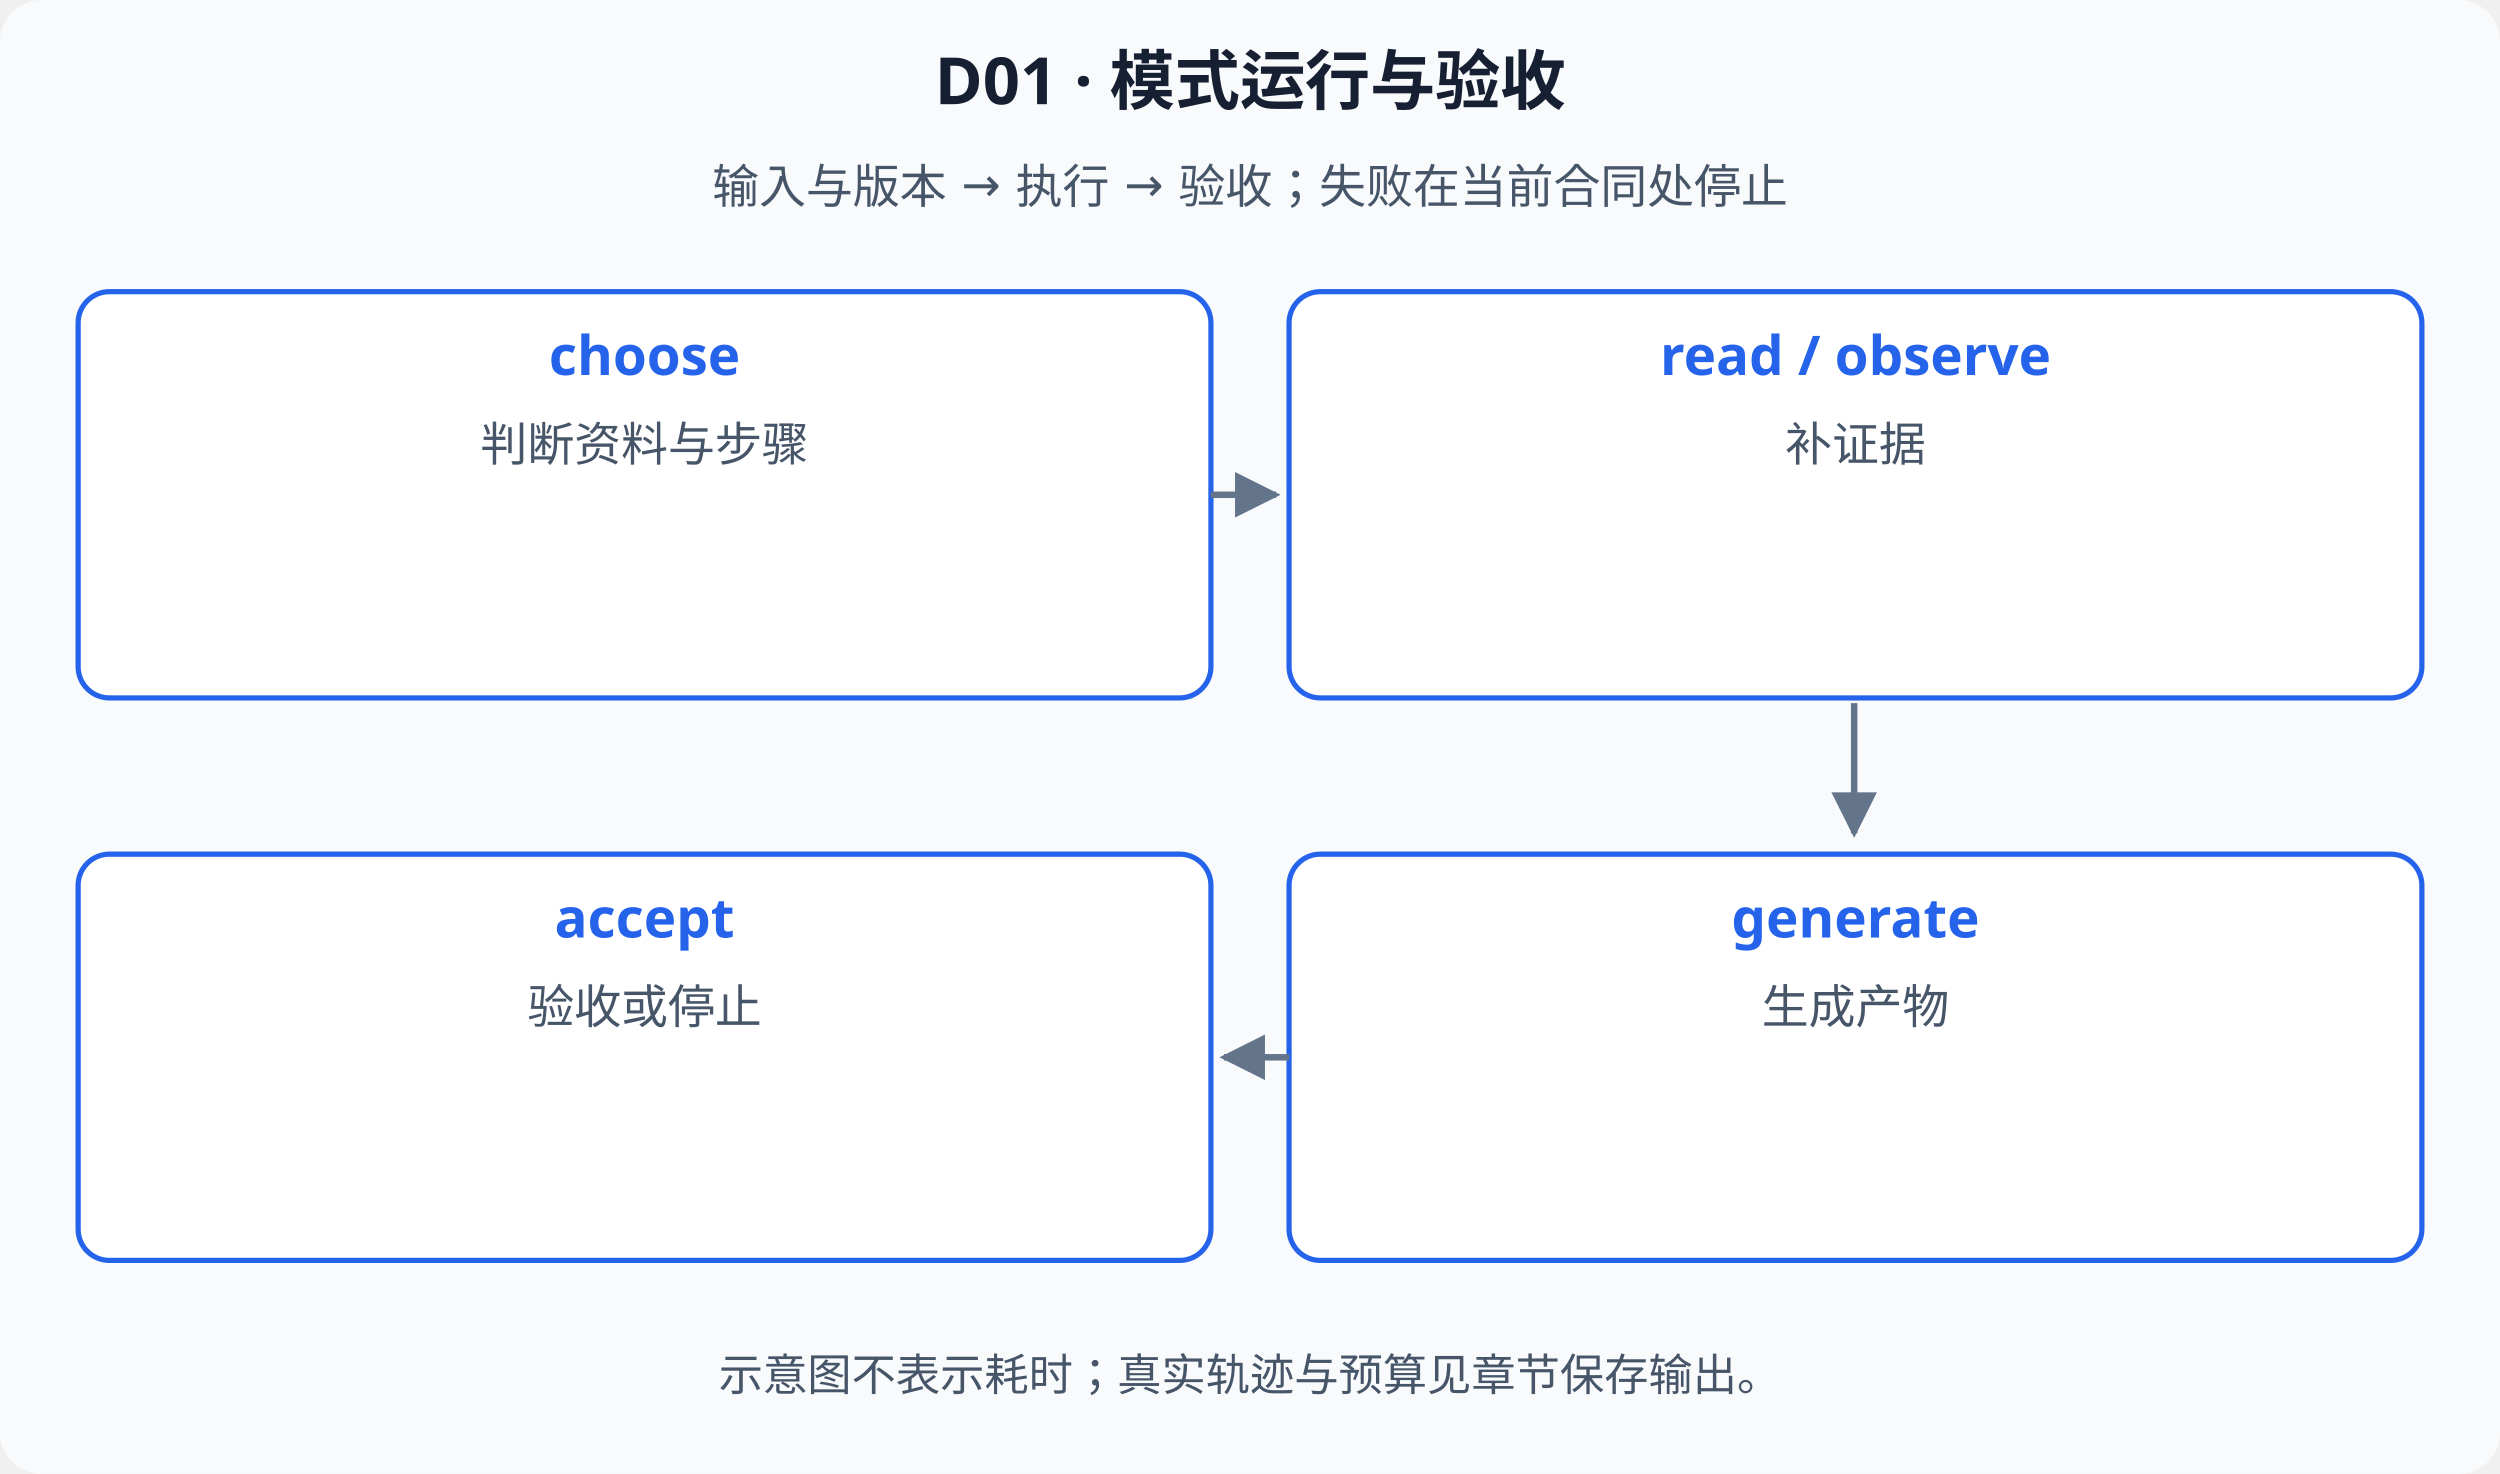
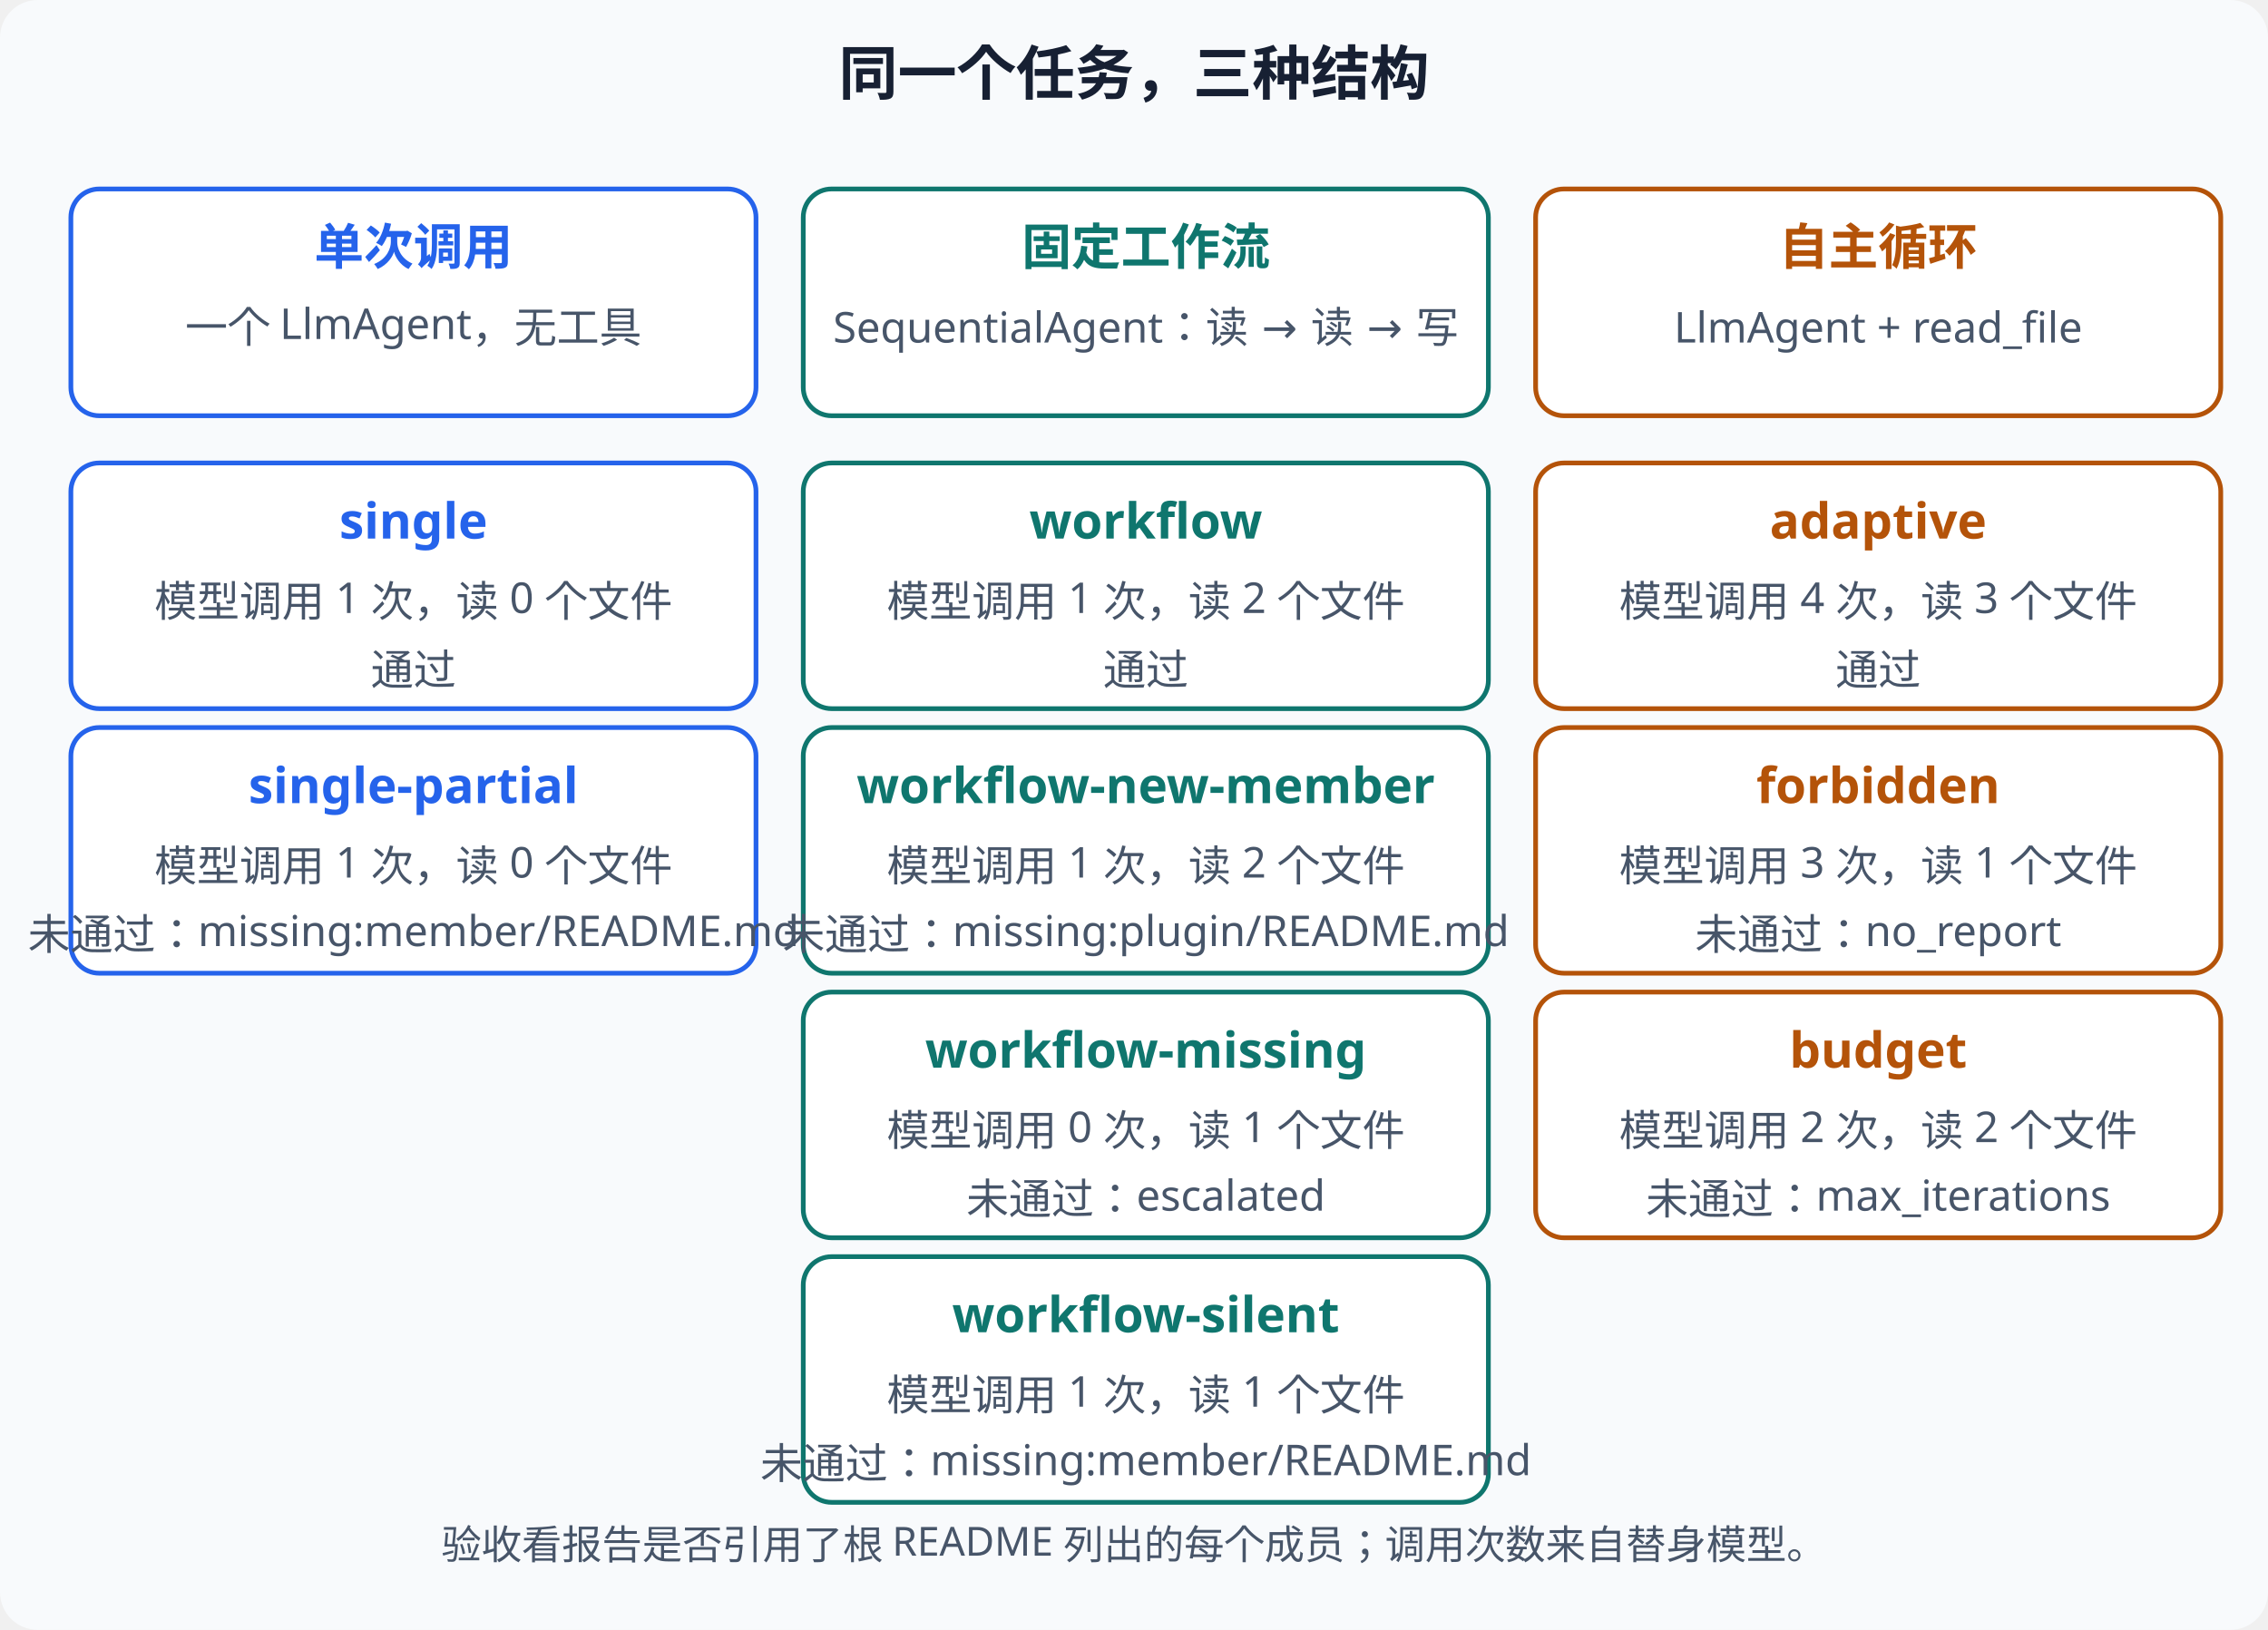
- <svg xmlns="http://www.w3.org/2000/svg" width="960" height="566" viewBox="0 0 960 566" role="img" aria-labelledby="title desc">
+ <svg xmlns="http://www.w3.org/2000/svg" width="960" height="690" viewBox="0 0 960 690" role="img" aria-labelledby="title desc">
  <defs>
    <marker id="arrow" viewBox="0 0 10 10" refX="9" refY="5" markerWidth="7" markerHeight="7" orient="auto">
      <path d="M0 0L10 5L0 10Z" fill="#64748b" />
    </marker>
  </defs>
-   <rect width="960" height="566" rx="16" fill="#f8fafc" />
+   <rect width="960" height="690" rx="16" fill="#f8fafc" />
  <g font-family="PingFang SC, Microsoft YaHei, sans-serif">
-     <text x="480" y="40" text-anchor="middle" font-size="25" fill="#172033" font-weight="700">D01 · 模式运行与验收</text>
-     <text x="480" y="78" text-anchor="middle" font-size="18" fill="#475569" font-weight="400">输入与版本 → 执行 → 验收；失败在当前合同处停止</text>
-     <rect x="30" y="112" width="435" height="156" rx="12" fill="#fff" stroke="#2563eb" stroke-width="2" />
-     <text x="247.5" y="144" text-anchor="middle" font-size="21" fill="#2563eb" font-weight="700">choose</text>
-     <text x="247.5" y="177" text-anchor="middle" font-size="18" fill="#475569" font-weight="400">判断资料与步骤</text>
-     <rect x="495" y="112" width="435" height="156" rx="12" fill="#fff" stroke="#2563eb" stroke-width="2" />
-     <text x="712.5" y="144" text-anchor="middle" font-size="21" fill="#2563eb" font-weight="700">read / observe</text>
-     <text x="712.5" y="177" text-anchor="middle" font-size="18" fill="#475569" font-weight="400">补证据</text>
-     <rect x="495" y="328" width="435" height="156" rx="12" fill="#fff" stroke="#2563eb" stroke-width="2" />
-     <text x="712.5" y="360" text-anchor="middle" font-size="21" fill="#2563eb" font-weight="700">generate</text>
-     <text x="712.5" y="393" text-anchor="middle" font-size="18" fill="#475569" font-weight="400">生成产物</text>
-     <rect x="30" y="328" width="435" height="156" rx="12" fill="#fff" stroke="#2563eb" stroke-width="2" />
-     <text x="247.5" y="360" text-anchor="middle" font-size="21" fill="#2563eb" font-weight="700">accept</text>
-     <text x="247.5" y="393" text-anchor="middle" font-size="18" fill="#475569" font-weight="400">验收或停止</text>
-     <path d="M465 190 H490" fill="none" stroke="#64748b" stroke-width="2.5" marker-end="url(#arrow)" />
-     <path d="M712 270 V320" fill="none" stroke="#64748b" stroke-width="2.5" marker-end="url(#arrow)" />
-     <path d="M495 406 H470" fill="none" stroke="#64748b" stroke-width="2.5" marker-end="url(#arrow)" />
-     <text x="480" y="534" text-anchor="middle" font-size="17" fill="#475569" font-weight="400">示意图不表示耗时；真实轨迹与预算见章节保存输出。</text>
+     <text x="480" y="40" text-anchor="middle" font-size="25" fill="#172033" font-weight="700">同一个任务，三种结构</text>
+     <rect x="30" y="80" width="290" height="96" rx="12" fill="#fff" stroke="#2563eb" stroke-width="2" />
+     <text x="175.0" y="112" text-anchor="middle" font-size="21" fill="#2563eb" font-weight="700">单次调用</text>
+     <text x="175.0" y="145" text-anchor="middle" font-size="18" fill="#475569" font-weight="400">一个 LlmAgent，无工具</text>
+     <rect x="30" y="196" width="290" height="104" rx="12" fill="#fff" stroke="#2563eb" stroke-width="2" />
+     <text x="175.0" y="228" text-anchor="middle" font-size="21" fill="#2563eb" font-weight="700">single</text>
+     <text x="175.0" y="261" text-anchor="middle" font-size="18" fill="#475569" font-weight="400">模型调用 1 次，读 0 个文件</text>
+     <text x="175.0" y="290" text-anchor="middle" font-size="18" fill="#475569" font-weight="400">通过</text>
+     <rect x="30" y="308" width="290" height="104" rx="12" fill="#fff" stroke="#2563eb" stroke-width="2" />
+     <text x="175.0" y="340" text-anchor="middle" font-size="21" fill="#2563eb" font-weight="700">single-partial</text>
+     <text x="175.0" y="373" text-anchor="middle" font-size="18" fill="#475569" font-weight="400">模型调用 1 次，读 0 个文件</text>
+     <text x="175.0" y="402" text-anchor="middle" font-size="18" fill="#475569" font-weight="400">未通过：missing:member/README.md</text>
+     <rect x="340" y="80" width="290" height="96" rx="12" fill="#fff" stroke="#0f766e" stroke-width="2" />
+     <text x="485.0" y="112" text-anchor="middle" font-size="21" fill="#0f766e" font-weight="700">固定工作流</text>
+     <text x="485.0" y="145" text-anchor="middle" font-size="18" fill="#475569" font-weight="400">SequentialAgent：读 → 读 → 写</text>
+     <rect x="340" y="196" width="290" height="104" rx="12" fill="#fff" stroke="#0f766e" stroke-width="2" />
+     <text x="485.0" y="228" text-anchor="middle" font-size="21" fill="#0f766e" font-weight="700">workflow</text>
+     <text x="485.0" y="261" text-anchor="middle" font-size="18" fill="#475569" font-weight="400">模型调用 1 次，读 2 个文件</text>
+     <text x="485.0" y="290" text-anchor="middle" font-size="18" fill="#475569" font-weight="400">通过</text>
+     <rect x="340" y="308" width="290" height="104" rx="12" fill="#fff" stroke="#0f766e" stroke-width="2" />
+     <text x="485.0" y="340" text-anchor="middle" font-size="21" fill="#0f766e" font-weight="700">workflow-new-member</text>
+     <text x="485.0" y="373" text-anchor="middle" font-size="18" fill="#475569" font-weight="400">模型调用 1 次，读 2 个文件</text>
+     <text x="485.0" y="402" text-anchor="middle" font-size="18" fill="#475569" font-weight="400">未通过：missing:plugin/README.md</text>
+     <rect x="340" y="420" width="290" height="104" rx="12" fill="#fff" stroke="#0f766e" stroke-width="2" />
+     <text x="485.0" y="452" text-anchor="middle" font-size="21" fill="#0f766e" font-weight="700">workflow-missing</text>
+     <text x="485.0" y="485" text-anchor="middle" font-size="18" fill="#475569" font-weight="400">模型调用 0 次，读 1 个文件</text>
+     <text x="485.0" y="514" text-anchor="middle" font-size="18" fill="#475569" font-weight="400">未通过：escalated</text>
+     <rect x="340" y="532" width="290" height="104" rx="12" fill="#fff" stroke="#0f766e" stroke-width="2" />
+     <text x="485.0" y="564" text-anchor="middle" font-size="21" fill="#0f766e" font-weight="700">workflow-silent</text>
+     <text x="485.0" y="597" text-anchor="middle" font-size="18" fill="#475569" font-weight="400">模型调用 1 次，读 1 个文件</text>
+     <text x="485.0" y="626" text-anchor="middle" font-size="18" fill="#475569" font-weight="400">未通过：missing:member/README.md</text>
+     <rect x="650" y="80" width="290" height="96" rx="12" fill="#fff" stroke="#b45309" stroke-width="2" />
+     <text x="795.0" y="112" text-anchor="middle" font-size="21" fill="#b45309" font-weight="700">自主循环</text>
+     <text x="795.0" y="145" text-anchor="middle" font-size="18" fill="#475569" font-weight="400">LlmAgent + read_file</text>
+     <rect x="650" y="196" width="290" height="104" rx="12" fill="#fff" stroke="#b45309" stroke-width="2" />
+     <text x="795.0" y="228" text-anchor="middle" font-size="21" fill="#b45309" font-weight="700">adaptive</text>
+     <text x="795.0" y="261" text-anchor="middle" font-size="18" fill="#475569" font-weight="400">模型调用 4 次，读 3 个文件</text>
+     <text x="795.0" y="290" text-anchor="middle" font-size="18" fill="#475569" font-weight="400">通过</text>
+     <rect x="650" y="308" width="290" height="104" rx="12" fill="#fff" stroke="#b45309" stroke-width="2" />
+     <text x="795.0" y="340" text-anchor="middle" font-size="21" fill="#b45309" font-weight="700">forbidden</text>
+     <text x="795.0" y="373" text-anchor="middle" font-size="18" fill="#475569" font-weight="400">模型调用 3 次，读 1 个文件</text>
+     <text x="795.0" y="402" text-anchor="middle" font-size="18" fill="#475569" font-weight="400">未通过：no_report</text>
+     <rect x="650" y="420" width="290" height="104" rx="12" fill="#fff" stroke="#b45309" stroke-width="2" />
+     <text x="795.0" y="452" text-anchor="middle" font-size="21" fill="#b45309" font-weight="700">budget</text>
+     <text x="795.0" y="485" text-anchor="middle" font-size="18" fill="#475569" font-weight="400">模型调用 2 次，读 2 个文件</text>
+     <text x="795.0" y="514" text-anchor="middle" font-size="18" fill="#475569" font-weight="400">未通过：max_iterations</text>
+     <text x="480" y="660" text-anchor="middle" font-size="17" fill="#475569" font-weight="400">验收看报告是否引用了根 README 列出的每个成员；调用次数来自替身模型。</text>
  </g>
</svg>
